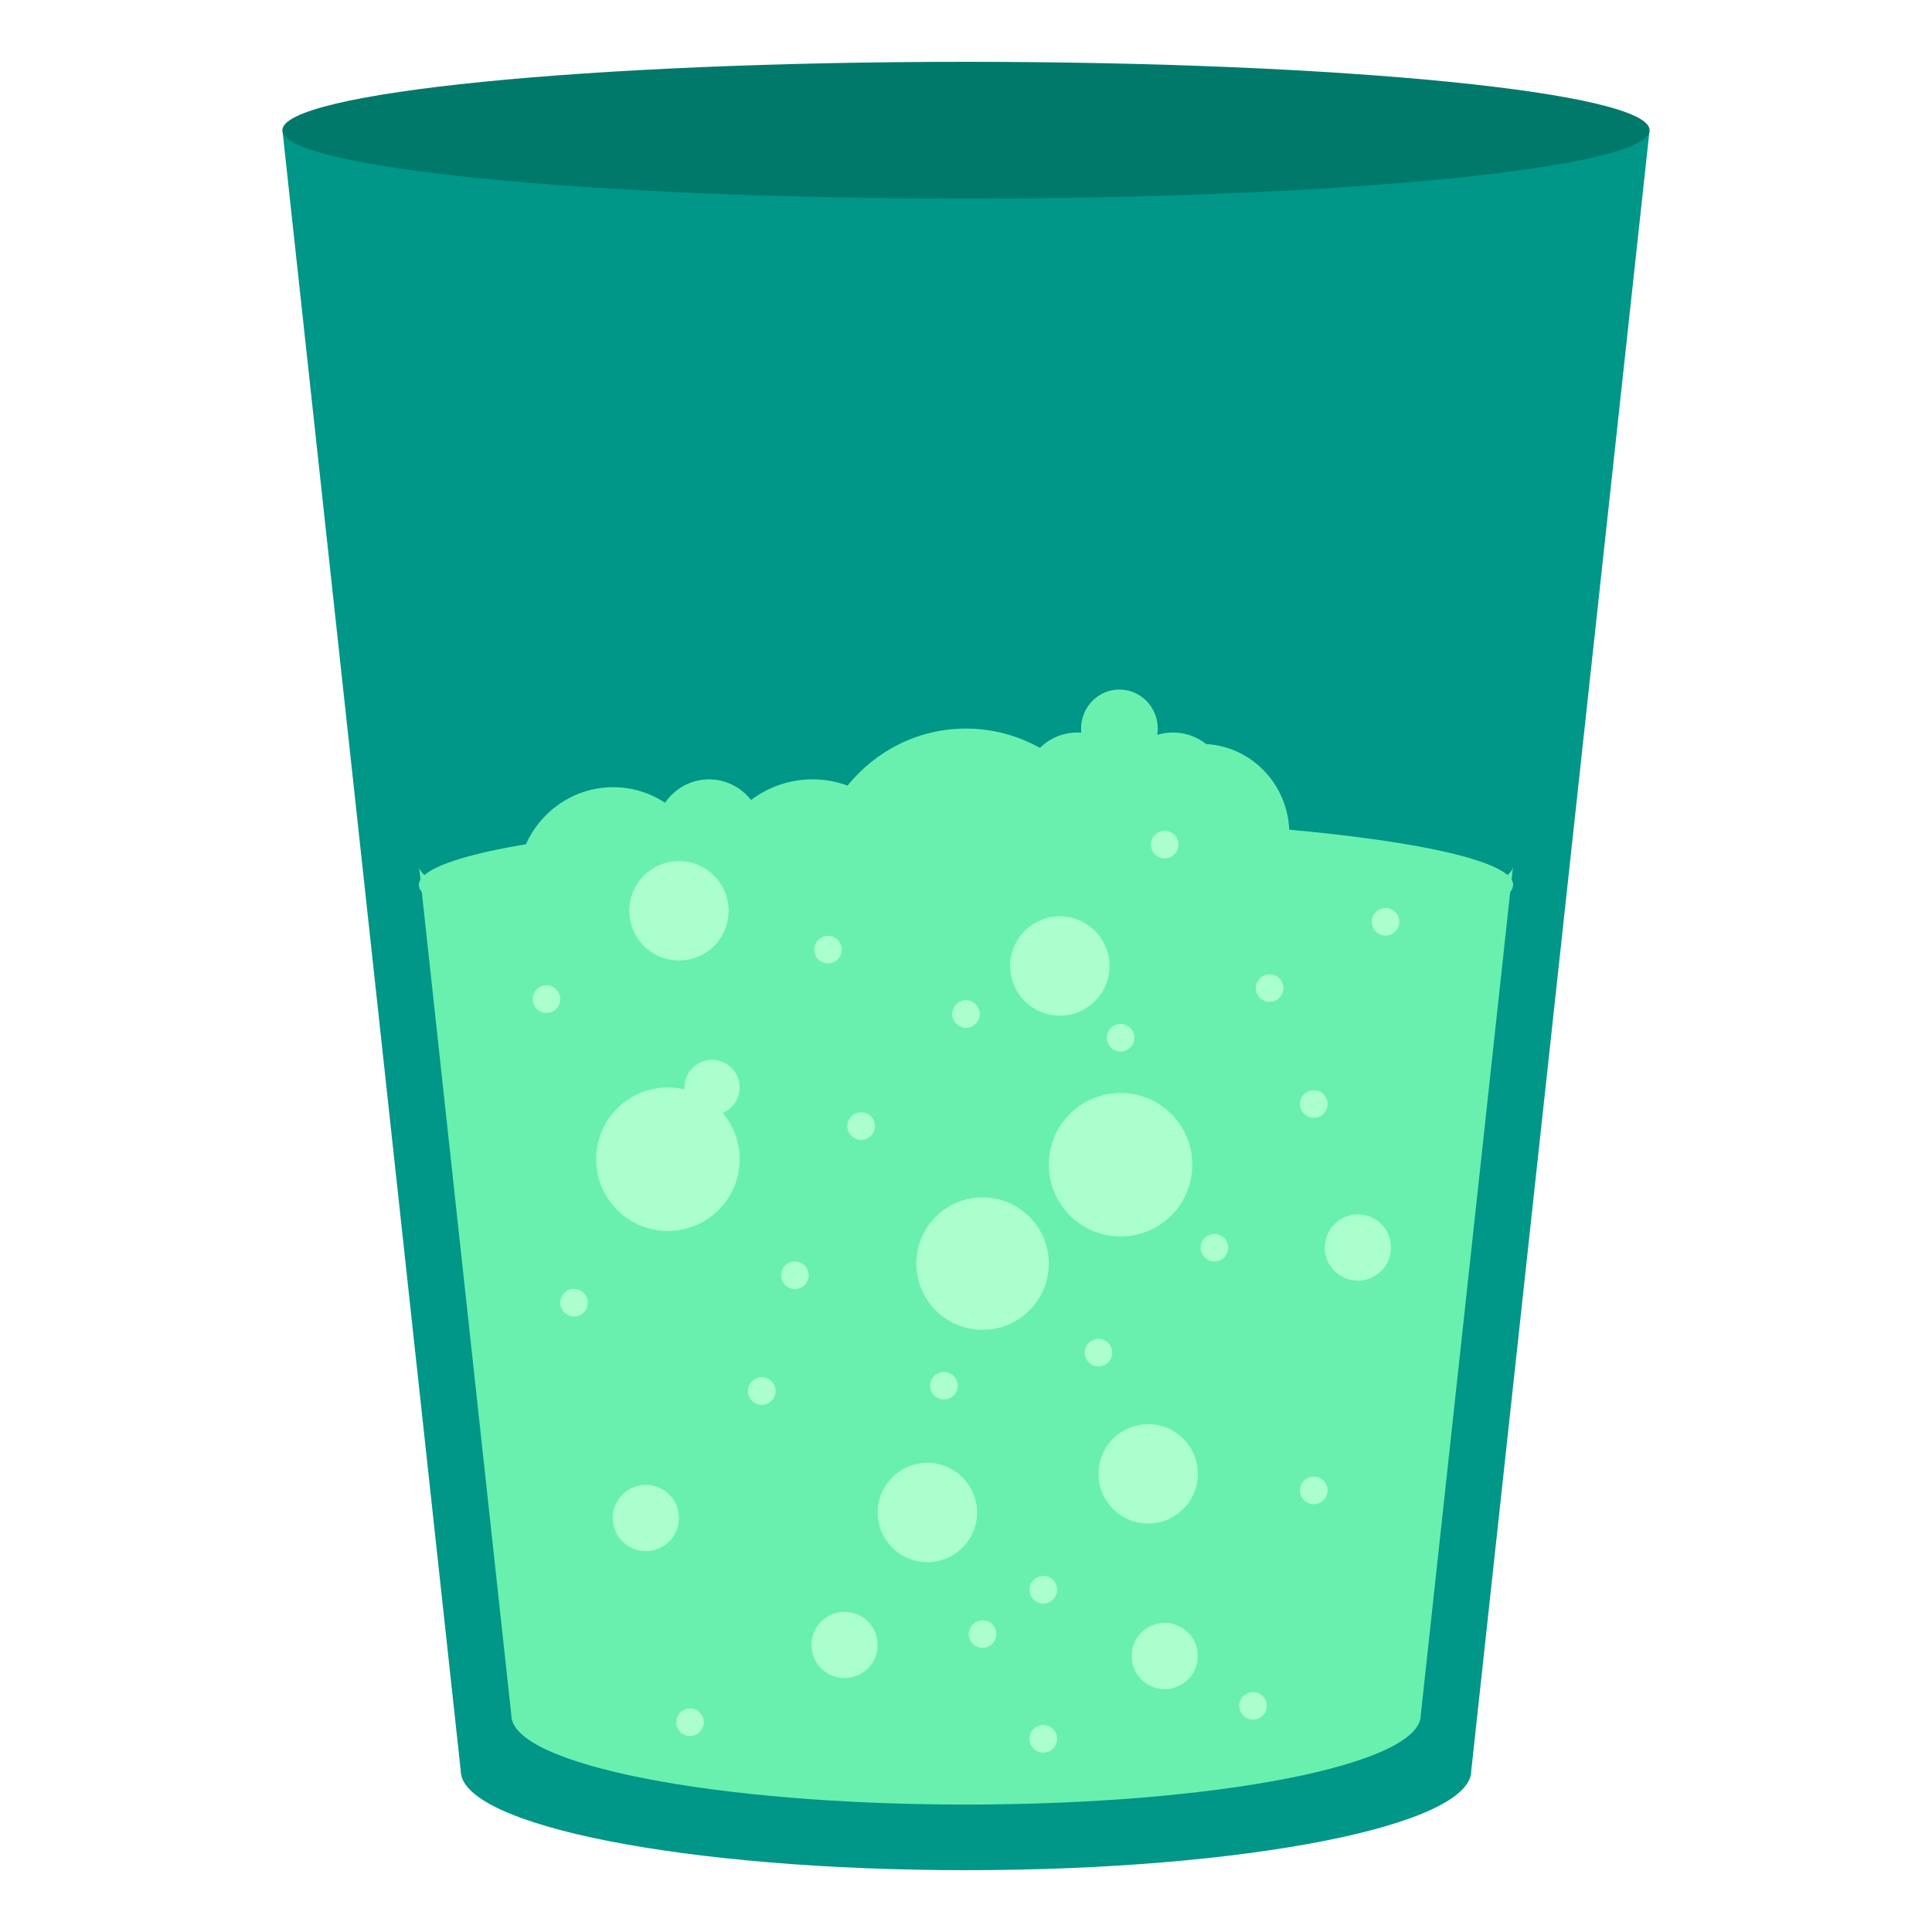
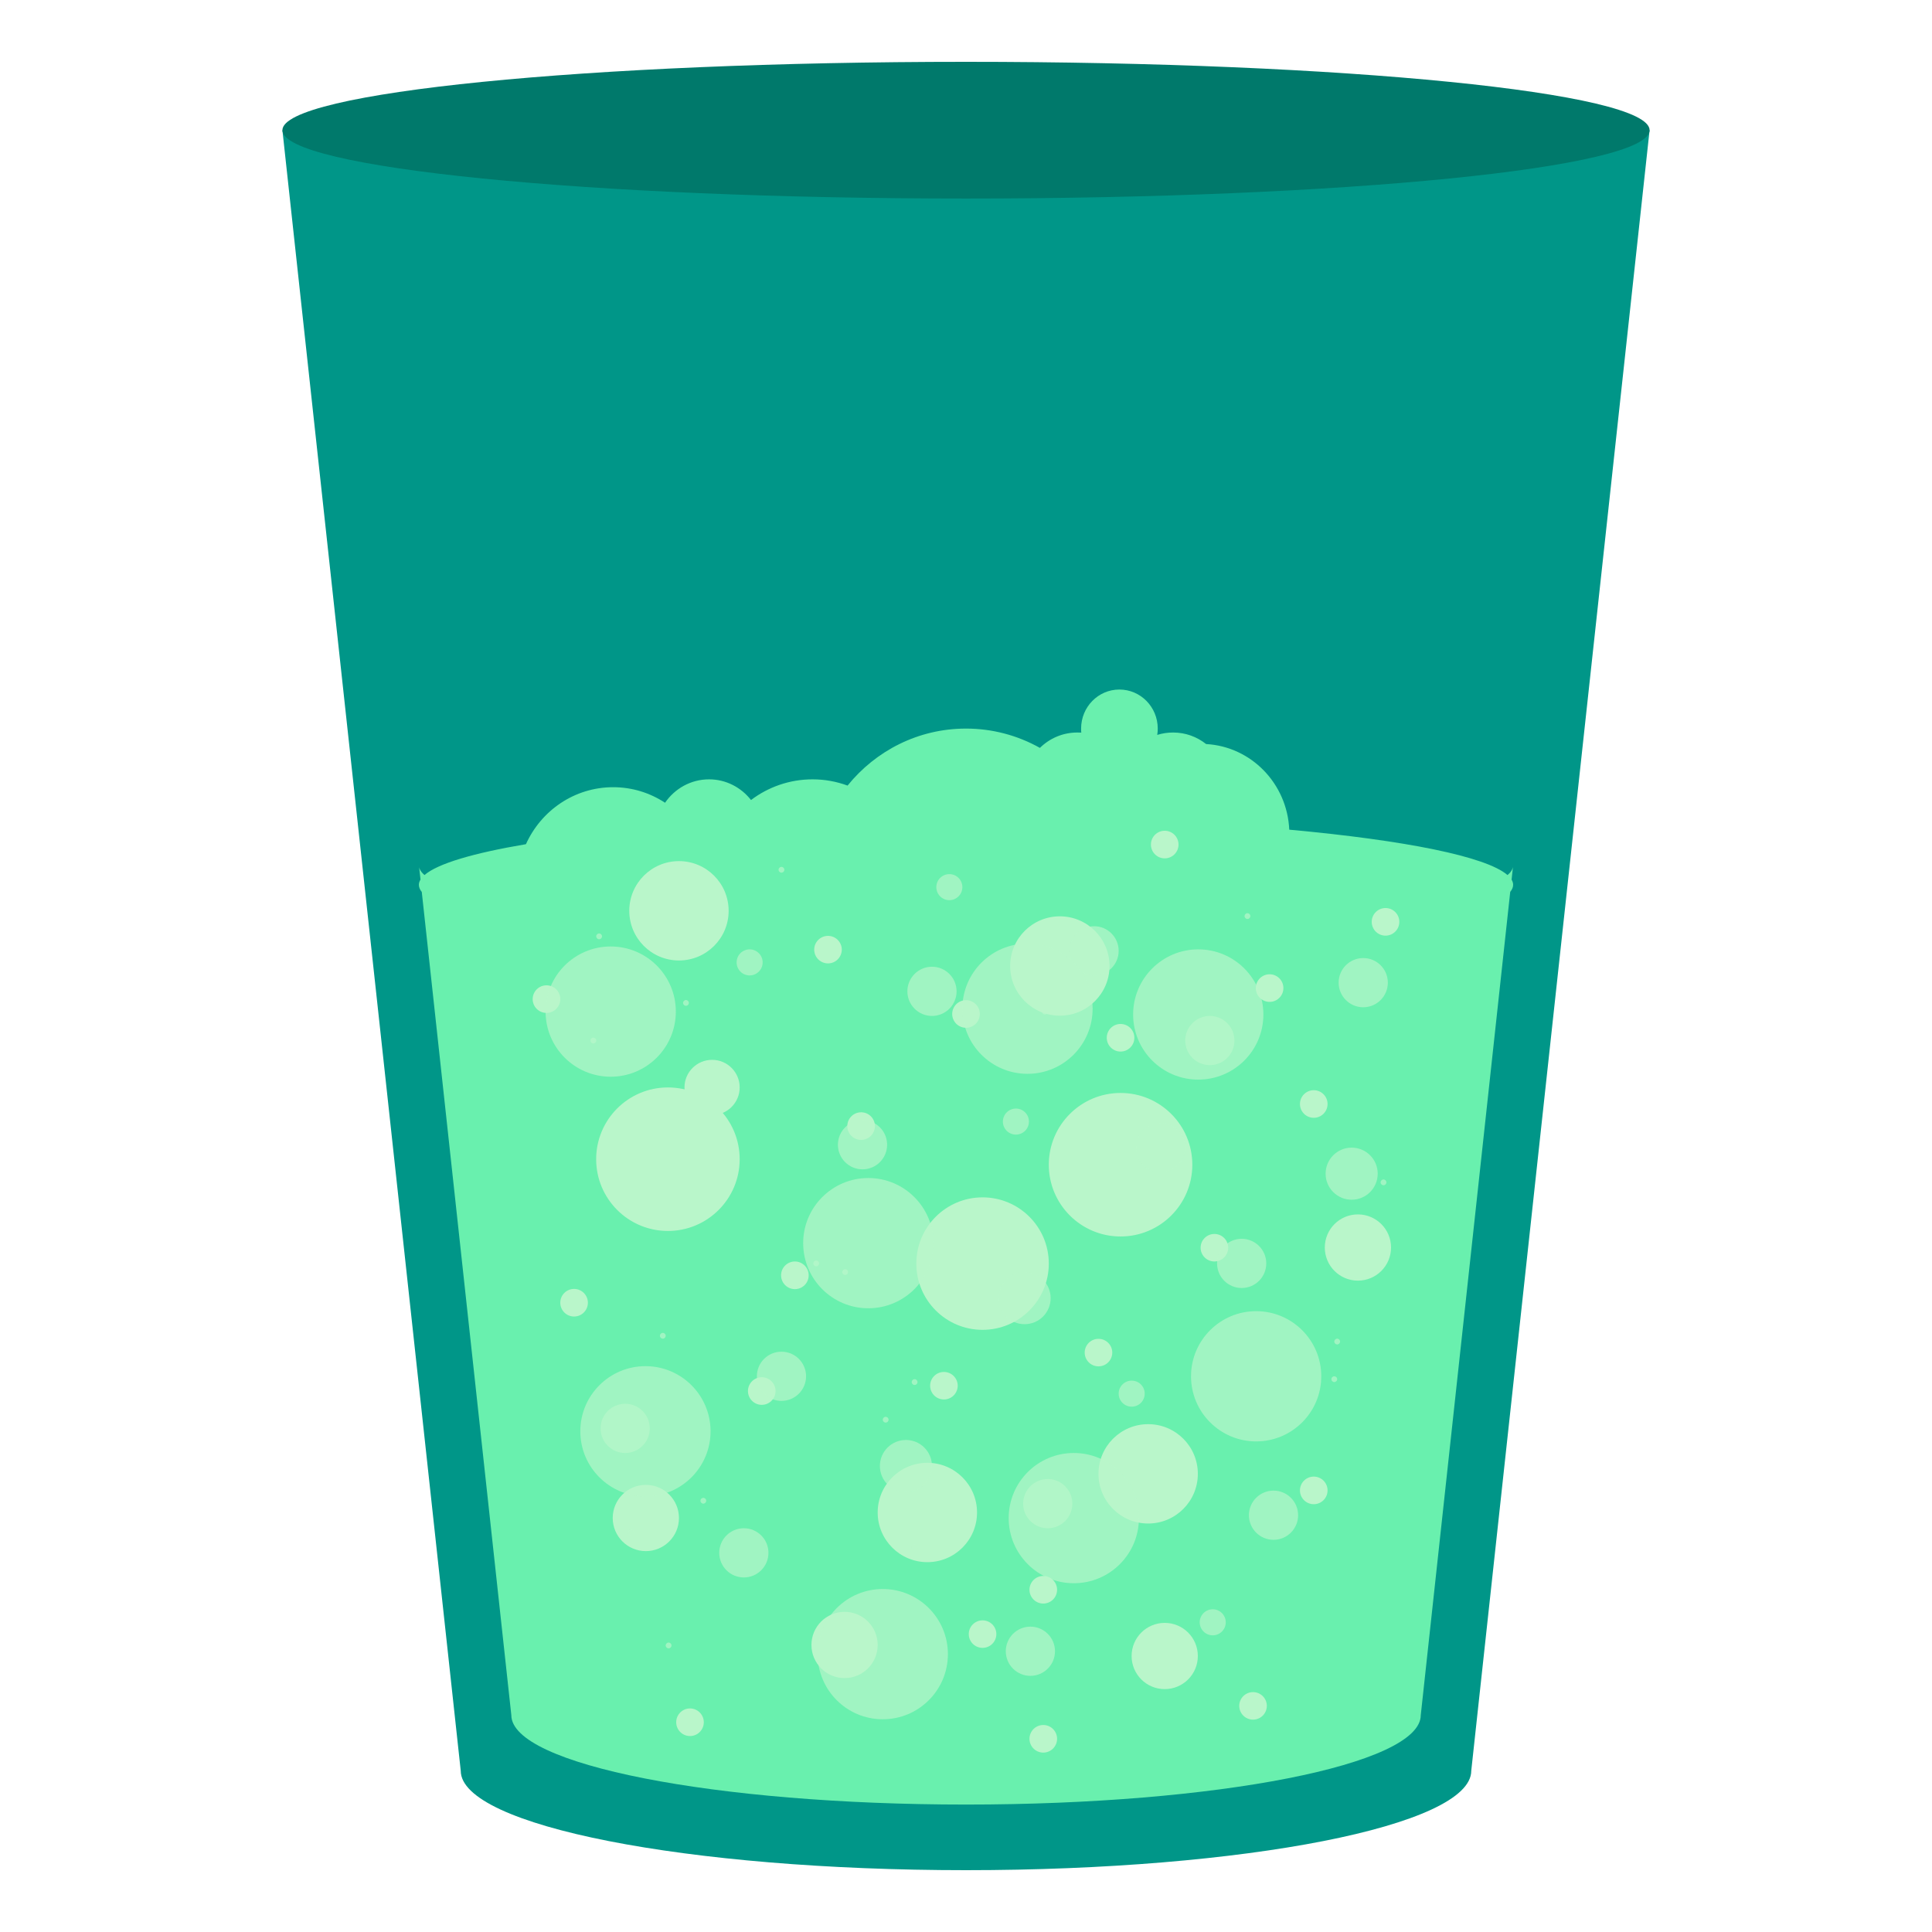
- <svg xmlns="http://www.w3.org/2000/svg" width="1000" height="1000">
-   <path d="M3151.676-1276.554l65.22 600c0 20.084 82.728 36.344 184.78 36.344s184.78-16.26 184.78-36.344l65.22-600h-500z" fill="#00d4aa" />
-   <path d="M3651.676-1401.554a250 25 0 1 1-500 0 250 25 0 1 1 500 0z" fill="#008066" />
-   <g fill="#aade87">
-     <path d="M3751.676-1233.487l58.697 540c0 18.076 74.456 32.71 166.303 32.71 91.846 0 166.303-14.634 166.303-32.71l58.696-540h-450z" />
-     <path d="M4201.676-1233.487a225 22.5 0 1 1-450 0 225 22.5 0 1 1 450 0z" />
-   </g>
-   <g fill="#aade87">
-     <path d="M3151.676 225.862l58.697 540c0 18.076 74.456 32.71 166.303 32.71 91.846 0 166.303-14.634 166.303-32.71l58.696-540h-450z" />
-     <path d="M3601.676 225.862a225 22.5 0 1 1-450 0 225 22.5 0 1 1 450 0z" />
-   </g>
-   <path d="M3277.42 997.143c0 11.046-8.793 20-19.638 20-10.846 0-19.638-8.954-19.638-20s8.792-20 19.638-20c10.845 0 19.637 8.954 19.637 20zM3447.142 980c0 11.046-8.792 20-19.637 20-10.846 0-19.638-8.954-19.638-20s8.792-20 19.638-20c10.845 0 19.637 8.954 19.637 20zm-189.36 35.714c0 19.725-15.7 35.715-35.068 35.715-19.367 0-35.067-15.99-35.067-35.716 0-19.724 15.7-35.714 35.067-35.714s35.067 15.99 35.067 35.714zm164.112-57.143c0 7.89-6.28 14.287-14.027 14.287-7.747 0-14.027-6.396-14.027-14.286 0-7.888 6.28-14.284 14.028-14.284 7.747 0 14.027 6.396 14.027 14.285zm-9.82 21.43c0 11.046-8.79 20-19.636 20-10.847 0-19.64-8.954-19.64-20s8.793-20 19.64-20c10.844 0 19.636 8.954 19.636 20zm-4.207 35.714c0 31.56-25.12 57.143-56.107 57.143-30.986 0-56.106-25.584-56.106-57.143 0-31.56 25.12-57.143 56.107-57.143 30.988 0 56.108 25.585 56.108 57.144zm-74.342 0c0 21.303-16.956 38.572-37.872 38.572s-37.872-17.27-37.872-38.572c0-21.302 16.956-38.57 37.872-38.57s37.872 17.268 37.872 38.57zm136.508-18.662c0 18.147-14.444 32.857-32.26 32.857-17.82 0-32.263-14.71-32.263-32.858 0-18.146 14.445-32.857 32.263-32.857 17.817 0 32.26 14.71 32.26 32.857zm81.812 18.662c0 13.807-89.58 25-200.085 25-110.503 0-200.084-11.193-200.084-25s89.58-25 200.085-25c110.505 0 200.086 11.193 200.086 25z" fill="#008066" />
-   <path d="M146.175 67.383l92.304 849.18C238.48 944.988 355.565 968 500 968c144.434 0 261.52-23.012 261.52-51.437l92.305-849.18h-707.65z" fill="#009688" />
-   <path d="M579.39 356.9c-10.964 0-19.814 9.046-19.814 20.212 0 .698.02 1.4.088 2.08-.69-.054-1.375-.045-2.08-.045-7.506 0-14.326 3.034-19.327 7.96A77.968 77.968 0 0 0 500 377.113c-24.703 0-46.736 11.483-61.3 29.5-5.662-2.07-11.728-3.228-18.09-3.228-11.946 0-22.976 3.973-31.888 10.703-5.092-6.506-12.91-10.703-21.716-10.703-9.436 0-17.754 4.797-22.777 12.118-7.748-5.093-16.94-8.05-26.848-8.05-20.04 0-37.32 12.087-45.157 29.5-27.193 4.593-45.7 10.05-52.5 15.967-.543-.48-1.022-.935-1.414-1.416-.713-.88-1.18-1.755-1.37-2.654l.708 6.413c-.548.9-.84 1.782-.84 2.698 0 1.246.5 2.505 1.503 3.716l46.352 426.094c0 25.583 105.347 46.263 235.338 46.263 129.99 0 235.382-20.68 235.382-46.263l46.307-426.138c.99-1.204 1.503-2.434 1.503-3.67 0-.9-.27-1.774-.796-2.655l.796-7.43c0 1.222-.493 2.437-1.46 3.627-.39.48-.915.935-1.46 1.415-11.05-9.615-53.043-17.994-112.958-23.486-1.055-23.84-19.684-43.02-43.034-44.316-4.71-3.742-10.634-5.97-17.07-5.97-2.864 0-5.628.418-8.227 1.237a20.66 20.66 0 0 0 .265-3.273c0-11.166-8.894-20.212-19.858-20.212z" fill="#69f0ae" />
-   <path d="M853.825 67.383c0 19.54-158.413 35.382-353.825 35.382-195.412 0-353.825-15.84-353.825-35.382C146.175 47.84 304.588 32 500 32c195.412 0 353.825 15.84 353.825 35.383z" fill="#00796b" />
-   <path d="M542.857 654.038c0 18.935-15.35 34.285-34.286 34.285-18.934 0-34.284-15.35-34.284-34.285 0-18.936 15.35-34.286 34.285-34.286 18.937 0 34.287 15.35 34.287 34.286zM382.857 562.857c0 7.89-6.396 14.286-14.286 14.286-7.888 0-14.284-6.396-14.284-14.286s6.396-14.286 14.285-14.286c7.89 0 14.287 6.397 14.287 14.287zM507.143 524.834a7.143 7.143 0 1 1-14.286 0 7.143 7.143 0 0 1 14.286 0z" fill="#afc" />
-   <path d="M382.857 600c0 20.513-16.63 37.143-37.143 37.143S308.57 620.513 308.57 600s16.63-37.143 37.144-37.143 37.143 16.63 37.143 37.143zM664.286 511.43a7.143 7.143 0 1 1-14.286 0 7.143 7.143 0 0 1 14.286 0zM635.714 645.714a7.143 7.143 0 1 1-14.285 0 7.143 7.143 0 0 1 14.284 0zM587.143 537.143a7.143 7.143 0 1 1-14.286 0 7.143 7.143 0 0 1 14.286 0zM401.43 720a7.143 7.143 0 1 1-14.287 0 7.143 7.143 0 0 1 14.286 0zM435.714 491.43a7.143 7.143 0 1 1-14.285 0 7.143 7.143 0 0 1 14.284 0zM617.143 602.857C617.143 623.37 600.513 640 580 640s-37.143-16.63-37.143-37.143 16.63-37.143 37.143-37.143 37.143 16.63 37.143 37.143zM377.143 471.43c0 14.2-11.513 25.713-25.714 25.713-14.203 0-25.716-11.513-25.716-25.714 0-14.203 11.513-25.716 25.715-25.716 14.2 0 25.713 11.513 25.713 25.715zM574.286 500c0 14.202-11.513 25.714-25.715 25.714-14.2 0-25.713-11.512-25.713-25.714 0-14.202 11.513-25.714 25.714-25.714 14.203 0 25.716 11.512 25.716 25.714zM620 762.857c0 14.202-11.513 25.714-25.714 25.714-14.202 0-25.715-11.51-25.715-25.713 0-14.2 11.514-25.714 25.716-25.714 14.2 0 25.714 11.513 25.714 25.714zM505.714 782.857c0 14.202-11.512 25.714-25.714 25.714-14.202 0-25.714-11.51-25.714-25.713 0-14.2 11.512-25.714 25.714-25.714 14.202 0 25.714 11.513 25.714 25.714zM351.428 785.714c0 9.468-7.675 17.143-17.142 17.143-9.468 0-17.143-7.675-17.143-17.143 0-9.467 7.675-17.143 17.143-17.143 9.467 0 17.142 7.677 17.142 17.144zM720 645.714c0 9.468-7.675 17.143-17.143 17.143s-17.143-7.675-17.143-17.143c0-9.467 7.675-17.143 17.143-17.143S720 636.248 720 645.715zM620 857.143c0 9.468-7.675 17.143-17.143 17.143s-17.143-7.675-17.143-17.143S593.39 840 602.857 840 620 847.675 620 857.143zM454.286 851.43c0 9.466-7.675 17.14-17.143 17.14S420 860.897 420 851.43c0-9.47 7.675-17.144 17.143-17.144s17.143 7.675 17.143 17.143zM687.143 771.43a7.143 7.143 0 1 1-14.286 0 7.143 7.143 0 0 1 14.286 0zM547.143 822.857a7.143 7.143 0 1 1-14.286 0 7.143 7.143 0 0 1 14.286 0zM364.286 891.43a7.143 7.143 0 1 1-14.286 0 7.143 7.143 0 0 1 14.286 0zM547.143 900a7.143 7.143 0 1 1-14.286 0 7.143 7.143 0 0 1 14.286 0zM655.714 882.857a7.143 7.143 0 1 1-14.285 0 7.143 7.143 0 0 1 14.284 0zM515.714 845.714a7.143 7.143 0 1 1-14.285 0 7.143 7.143 0 0 1 14.284 0zM304.286 674.286a7.143 7.143 0 1 1-14.286 0 7.143 7.143 0 0 1 14.286 0zM687.143 571.43a7.143 7.143 0 1 1-14.286 0 7.143 7.143 0 0 1 14.286 0zM418.57 660a7.143 7.143 0 1 1-14.284 0 7.143 7.143 0 0 1 14.285 0zM452.857 582.857a7.143 7.143 0 1 1-14.286 0 7.143 7.143 0 0 1 14.287 0zM290 517.143a7.143 7.143 0 1 1-14.286 0 7.143 7.143 0 0 1 14.286 0zM610 437.143a7.143 7.143 0 1 1-14.286 0 7.143 7.143 0 0 1 14.286 0zM724.286 477.143a7.143 7.143 0 1 1-14.286 0 7.143 7.143 0 0 1 14.286 0zM575.714 700a7.143 7.143 0 1 1-14.285 0 7.143 7.143 0 0 1 14.284 0zM495.714 717.143a7.143 7.143 0 1 1-14.285 0 7.143 7.143 0 0 1 14.284 0z" fill="#afc" />
+ <svg xmlns="http://www.w3.org/2000/svg" width="1000" height="1000" id="svg2" version="1.1">
+   <defs id="defs34" />
+   <path d="M146.175 67.383l92.304 849.18C238.48 944.988 355.565 968 500 968c144.434 0 261.52-23.012 261.52-51.437l92.305-849.18h-707.65z" fill="#009688" id="path22" />
+   <path d="M579.39 356.9c-10.964 0-19.814 9.046-19.814 20.212 0 .698.02 1.4.088 2.08-.69-.054-1.375-.045-2.08-.045-7.506 0-14.326 3.034-19.327 7.96A77.968 77.968 0 0 0 500 377.113c-24.703 0-46.736 11.483-61.3 29.5-5.662-2.07-11.728-3.228-18.09-3.228-11.946 0-22.976 3.973-31.888 10.703-5.092-6.506-12.91-10.703-21.716-10.703-9.436 0-17.754 4.797-22.777 12.118-7.748-5.093-16.94-8.05-26.848-8.05-20.04 0-37.32 12.087-45.157 29.5-27.193 4.593-45.7 10.05-52.5 15.967-.543-.48-1.022-.935-1.414-1.416-.713-.88-1.18-1.755-1.37-2.654l.708 6.413c-.548.9-.84 1.782-.84 2.698 0 1.246.5 2.505 1.503 3.716l46.352 426.094c0 25.583 105.347 46.263 235.338 46.263 129.99 0 235.382-20.68 235.382-46.263l46.307-426.138c.99-1.204 1.503-2.434 1.503-3.67 0-.9-.27-1.774-.796-2.655l.796-7.43c0 1.222-.493 2.437-1.46 3.627-.39.48-.915.935-1.46 1.415-11.05-9.615-53.043-17.994-112.958-23.486-1.055-23.84-19.684-43.02-43.034-44.316-4.71-3.742-10.634-5.97-17.07-5.97-2.864 0-5.628.418-8.227 1.237a20.66 20.66 0 0 0 .265-3.273c0-11.166-8.894-20.212-19.858-20.212z" fill="#69f0ae" id="path24" />
+   <path d="M853.825 67.383c0 19.54-158.413 35.382-353.825 35.382-195.412 0-353.825-15.84-353.825-35.382C146.175 47.84 304.588 32 500 32c195.412 0 353.825 15.84 353.825 35.383z" fill="#00796b" id="path26" />
+   <path d="M542.857 654.038c0 18.935-15.35 34.285-34.286 34.285-18.934 0-34.284-15.35-34.284-34.285 0-18.936 15.35-34.286 34.285-34.286 18.937 0 34.287 15.35 34.287 34.286zM382.857 562.857c0 7.89-6.396 14.286-14.286 14.286-7.888 0-14.284-6.396-14.284-14.286s6.396-14.286 14.285-14.286c7.89 0 14.287 6.397 14.287 14.287zM507.143 524.834a7.143 7.143 0 1 1-14.286 0 7.143 7.143 0 0 1 14.286 0z" fill="#afc" id="path28" style="fill:#b9f6ca" />
+   <path d="M382.857 600c0 20.513-16.63 37.143-37.143 37.143S308.57 620.513 308.57 600s16.63-37.143 37.144-37.143 37.143 16.63 37.143 37.143zM664.286 511.43a7.143 7.143 0 1 1-14.286 0 7.143 7.143 0 0 1 14.286 0zM635.714 645.714a7.143 7.143 0 1 1-14.285 0 7.143 7.143 0 0 1 14.284 0zM587.143 537.143a7.143 7.143 0 1 1-14.286 0 7.143 7.143 0 0 1 14.286 0zM401.43 720a7.143 7.143 0 1 1-14.287 0 7.143 7.143 0 0 1 14.286 0zM435.714 491.43a7.143 7.143 0 1 1-14.285 0 7.143 7.143 0 0 1 14.284 0zM617.143 602.857C617.143 623.37 600.513 640 580 640s-37.143-16.63-37.143-37.143 16.63-37.143 37.143-37.143 37.143 16.63 37.143 37.143zM377.143 471.43c0 14.2-11.513 25.713-25.714 25.713-14.203 0-25.716-11.513-25.716-25.714 0-14.203 11.513-25.716 25.715-25.716 14.2 0 25.713 11.513 25.713 25.715zM574.286 500c0 14.202-11.513 25.714-25.715 25.714-14.2 0-25.713-11.512-25.713-25.714 0-14.202 11.513-25.714 25.714-25.714 14.203 0 25.716 11.512 25.716 25.714zM620 762.857c0 14.202-11.513 25.714-25.714 25.714-14.202 0-25.715-11.51-25.715-25.713 0-14.2 11.514-25.714 25.716-25.714 14.2 0 25.714 11.513 25.714 25.714zM505.714 782.857c0 14.202-11.512 25.714-25.714 25.714-14.202 0-25.714-11.51-25.714-25.713 0-14.2 11.512-25.714 25.714-25.714 14.202 0 25.714 11.513 25.714 25.714zM351.428 785.714c0 9.468-7.675 17.143-17.142 17.143-9.468 0-17.143-7.675-17.143-17.143 0-9.467 7.675-17.143 17.143-17.143 9.467 0 17.142 7.677 17.142 17.144zM720 645.714c0 9.468-7.675 17.143-17.143 17.143s-17.143-7.675-17.143-17.143c0-9.467 7.675-17.143 17.143-17.143S720 636.248 720 645.715zM620 857.143c0 9.468-7.675 17.143-17.143 17.143s-17.143-7.675-17.143-17.143S593.39 840 602.857 840 620 847.675 620 857.143zM454.286 851.43c0 9.466-7.675 17.14-17.143 17.14S420 860.897 420 851.43c0-9.47 7.675-17.144 17.143-17.144s17.143 7.675 17.143 17.143zM687.143 771.43a7.143 7.143 0 1 1-14.286 0 7.143 7.143 0 0 1 14.286 0zM547.143 822.857a7.143 7.143 0 1 1-14.286 0 7.143 7.143 0 0 1 14.286 0zM364.286 891.43a7.143 7.143 0 1 1-14.286 0 7.143 7.143 0 0 1 14.286 0zM547.143 900a7.143 7.143 0 1 1-14.286 0 7.143 7.143 0 0 1 14.286 0zM655.714 882.857a7.143 7.143 0 1 1-14.285 0 7.143 7.143 0 0 1 14.284 0zM515.714 845.714a7.143 7.143 0 1 1-14.285 0 7.143 7.143 0 0 1 14.284 0zM304.286 674.286a7.143 7.143 0 1 1-14.286 0 7.143 7.143 0 0 1 14.286 0zM687.143 571.43a7.143 7.143 0 1 1-14.286 0 7.143 7.143 0 0 1 14.286 0zM418.57 660a7.143 7.143 0 1 1-14.284 0 7.143 7.143 0 0 1 14.285 0zM452.857 582.857a7.143 7.143 0 1 1-14.286 0 7.143 7.143 0 0 1 14.287 0zM290 517.143a7.143 7.143 0 1 1-14.286 0 7.143 7.143 0 0 1 14.286 0zM610 437.143a7.143 7.143 0 1 1-14.286 0 7.143 7.143 0 0 1 14.286 0zM724.286 477.143a7.143 7.143 0 1 1-14.286 0 7.143 7.143 0 0 1 14.286 0zM575.714 700a7.143 7.143 0 1 1-14.285 0 7.143 7.143 0 0 1 14.284 0zM495.714 717.143a7.143 7.143 0 1 1-14.285 0 7.143 7.143 0 0 1 14.284 0z" fill="#afc" id="path30" style="fill:#b9f6ca" />
+   <path transform="translate(1041.934,111.609)" style="fill:#b9f6ca;fill-opacity:0.686;stroke:none" id="path3013-1" d="m -546.809,401.506 a 12.734,12.734 0 1 1 -25.468,0 12.734,12.734 0 1 1 25.468,0 z" />
+   <path transform="translate(1185.752,137.0769)" style="fill:#b9f6ca;fill-opacity:0.686;stroke:none" id="path3013-7" d="m -546.809,401.506 a 12.734,12.734 0 1 1 -25.468,0 12.734,12.734 0 1 1 25.468,0 z" />
+   <path transform="translate(1202.231,252.4311)" style="fill:#b9f6ca;fill-opacity:0.686;stroke:none" id="path3013-4" d="m -546.809,401.506 a 12.734,12.734 0 1 1 -25.468,0 12.734,12.734 0 1 1 25.468,0 z" />
+   <path transform="translate(1101.858,376.7741)" style="fill:#b9f6ca;fill-opacity:0.686;stroke:none" id="path3013-6" d="m -546.809,401.506 a 12.734,12.734 0 1 1 -25.468,0 12.734,12.734 0 1 1 25.468,0 z" />
+   <path transform="translate(944.5569,402.2419)" style="fill:#b9f6ca;fill-opacity:0.686;stroke:none" id="path3013-2" d="m -546.809,401.506 a 12.734,12.734 0 1 1 -25.468,0 12.734,12.734 0 1 1 25.468,0 z" />
+   <path transform="translate(1092.87,453.1775)" style="fill:#b9f6ca;fill-opacity:0.686;stroke:none" id="path3013-19" d="m -546.809,401.506 a 12.734,12.734 0 1 1 -25.468,0 12.734,12.734 0 1 1 25.468,0 z" />
+   <path transform="translate(1218.711,382.7665)" style="fill:#b9f6ca;fill-opacity:0.686;stroke:none" id="path3013-71" d="m -546.809,401.506 a 12.734,12.734 0 1 1 -25.468,0 12.734,12.734 0 1 1 25.468,0 z" />
+   <path transform="translate(964.0323,310.8573)" style="fill:#b9f6ca;fill-opacity:0.686;stroke:none" id="path3013-11" d="m -546.809,401.506 a 12.734,12.734 0 1 1 -25.468,0 12.734,12.734 0 1 1 25.468,0 z" />
+   <path transform="translate(883.1345,337.8233)" style="fill:#b9f6ca;fill-opacity:0.686;stroke:none" id="path3013-9" d="m -546.809,401.506 a 12.734,12.734 0 1 1 -25.468,0 12.734,12.734 0 1 1 25.468,0 z" />
+   <path transform="translate(1005.979,191.0087)" style="fill:#b9f6ca;fill-opacity:0.686;stroke:none" id="path3013-28" d="m -546.809,401.506 a 12.734,12.734 0 1 1 -25.468,0 12.734,12.734 0 1 1 25.468,0 z" />
+   <path transform="translate(1160.284,192.5068)" style="fill:#b9f6ca;fill-opacity:0.686;stroke:none" id="path3013-75" d="m -546.809,401.506 a 12.734,12.734 0 1 1 -25.468,0 12.734,12.734 0 1 1 25.468,0 z" />
+   <path transform="translate(1265.152,107.1147)" style="fill:#b9f6ca;fill-opacity:0.686;stroke:none" id="path3013-92" d="m -546.809,401.506 a 12.734,12.734 0 1 1 -25.468,0 12.734,12.734 0 1 1 25.468,0 z" />
+   <path transform="translate(1125.828,90.63552)" style="fill:#b9f6ca;fill-opacity:0.686;stroke:none" id="path3013-17" d="m -546.809,401.506 a 12.734,12.734 0 1 1 -25.468,0 12.734,12.734 0 1 1 25.468,0 z" />
+   <path style="fill:#b9f6ca;fill-opacity:0.686;stroke:none" id="path3013-13" d="m -546.809,401.506 a 12.734,12.734 0 1 1 -25.468,0 12.734,12.734 0 1 1 25.468,0 z" transform="matrix(0.5294118,0,0,0.5294118,684.2386,285.572)" />
+   <path style="fill:#b9f6ca;fill-opacity:0.686;stroke:none" id="path3013-63" d="m -546.809,401.506 a 12.734,12.734 0 1 1 -25.468,0 12.734,12.734 0 1 1 25.468,0 z" transform="matrix(0.5294118,0,0,0.5294118,787.6081,246.6212)" />
+   <path style="fill:#b9f6ca;fill-opacity:0.686;stroke:none" id="path3013-0" d="m -546.809,401.506 a 12.734,12.734 0 1 1 -25.468,0 12.734,12.734 0 1 1 25.468,0 z" transform="matrix(0.5294118,0,0,0.5294118,822.0645,367.9679)" />
+   <path style="fill:#b9f6ca;fill-opacity:0.686;stroke:none" id="path3013-91" d="m -546.809,401.506 a 12.734,12.734 0 1 1 -25.468,0 12.734,12.734 0 1 1 25.468,0 z" transform="matrix(0.5294118,0,0,0.5294118,923.9358,627.1405)" />
+   <path style="fill:#b9f6ca;fill-opacity:0.686;stroke:none" id="path3013-47" d="m -546.809,401.506 a 12.734,12.734 0 1 1 -25.468,0 12.734,12.734 0 1 1 25.468,0 z" transform="matrix(0.5294118,0,0,0.5294118,881.9888,508.79)" />
+   <path style="fill:#b9f6ca;fill-opacity:0.686;stroke:none" id="path3013-68" d="m -546.809,401.506 a 12.734,12.734 0 1 1 -25.468,0 12.734,12.734 0 1 1 25.468,0 z" transform="matrix(0.1176471,0,0,0.1176471,488.2949,606.7011)" />
+   <path style="fill:#b9f6ca;fill-opacity:0.686;stroke:none" id="path3013-16" d="m -546.809,401.506 a 12.734,12.734 0 1 1 -25.468,0 12.734,12.734 0 1 1 25.468,0 z" transform="matrix(0.1176471,0,0,0.1176471,524.2495,687.599)" />
+   <path style="fill:#b9f6ca;fill-opacity:0.686;stroke:none" id="path3013-478" d="m -546.809,401.506 a 12.734,12.734 0 1 1 -25.468,0 12.734,12.734 0 1 1 25.468,0 z" transform="matrix(0.1176471,0,0,0.1176471,757.9543,647.15)" />
+   <path style="fill:#b9f6ca;fill-opacity:0.686;stroke:none" id="path3013-5" d="m -546.809,401.506 a 12.734,12.734 0 1 1 -25.468,0 12.734,12.734 0 1 1 25.468,0 z" transform="matrix(0.1176471,0,0,0.1176471,781.924,564.7541)" />
+   <path style="fill:#b9f6ca;fill-opacity:0.686;stroke:none" id="path3013-687" d="m -546.809,401.506 a 12.734,12.734 0 1 1 -25.468,0 12.734,12.734 0 1 1 25.468,0 z" transform="matrix(0.1176471,0,0,0.1176471,503.276,611.1955)" />
+   <path style="fill:#b9f6ca;fill-opacity:0.686;stroke:none" id="path3013-99" d="m -546.809,401.506 a 12.734,12.734 0 1 1 -25.468,0 12.734,12.734 0 1 1 25.468,0 z" transform="matrix(0.1176471,0,0,0.1176471,539.2306,668.1236)" />
+   <path style="fill:#b9f6ca;fill-opacity:0.686;stroke:none" id="path3013-8" d="m -546.809,401.506 a 12.734,12.734 0 1 1 -25.468,0 12.734,12.734 0 1 1 25.468,0 z" transform="matrix(0.1176471,0,0,0.1176471,539.2306,753.5157)" />
+   <path style="fill:#b9f6ca;fill-opacity:0.686;stroke:none" id="path3013-29" d="m -546.809,401.506 a 12.734,12.734 0 1 1 -25.468,0 12.734,12.734 0 1 1 25.468,0 z" transform="matrix(0.1176471,0,0,0.1176471,506.2722,798.4589)" />
+   <path style="fill:#b9f6ca;fill-opacity:0.686;stroke:none" id="path3013-79" d="m -546.809,401.506 a 12.734,12.734 0 1 1 -25.468,0 12.734,12.734 0 1 1 25.468,0 z" transform="matrix(0.1176471,0,0,0.1176471,411.8915,804.4514)" />
+   <path style="fill:#b9f6ca;fill-opacity:0.686;stroke:none" id="path3013-89" d="m -546.809,401.506 a 12.734,12.734 0 1 1 -25.468,0 12.734,12.734 0 1 1 25.468,0 z" transform="matrix(0.1176471,0,0,0.1176471,392.4161,746.0252)" />
+   <path style="fill:#b9f6ca;fill-opacity:0.686;stroke:none" id="path3013-3" d="m -546.809,401.506 a 12.734,12.734 0 1 1 -25.468,0 12.734,12.734 0 1 1 25.468,0 z" transform="matrix(0.1176471,0,0,0.1176471,429.8687,729.546)" />
+   <path style="fill:#b9f6ca;fill-opacity:0.686;stroke:none" id="path3013-81" d="m -546.809,401.506 a 12.734,12.734 0 1 1 -25.468,0 12.734,12.734 0 1 1 25.468,0 z" transform="matrix(0.1176471,0,0,0.1176471,408.8952,644.1538)" />
+   <path style="fill:#b9f6ca;fill-opacity:0.686;stroke:none" id="path3013-66" d="m -546.809,401.506 a 12.734,12.734 0 1 1 -25.468,0 12.734,12.734 0 1 1 25.468,0 z" transform="matrix(0.1176471,0,0,0.1176471,372.9407,491.3469)" />
+   <path style="fill:#b9f6ca;fill-opacity:0.686;stroke:none" id="path3013-688" d="m -546.809,401.506 a 12.734,12.734 0 1 1 -25.468,0 12.734,12.734 0 1 1 25.468,0 z" transform="matrix(0.1176471,0,0,0.1176471,375.9369,437.415)" />
+   <path style="fill:#b9f6ca;fill-opacity:0.686;stroke:none" id="path3013-73" d="m -546.809,401.506 a 12.734,12.734 0 1 1 -25.468,0 12.734,12.734 0 1 1 25.468,0 z" transform="matrix(0.1176471,0,0,0.1176471,420.8801,471.8715)" />
+   <path style="fill:#b9f6ca;fill-opacity:0.686;stroke:none" id="path3013-56" d="m -546.809,401.506 a 12.734,12.734 0 1 1 -25.468,0 12.734,12.734 0 1 1 25.468,0 z" transform="matrix(0.1176471,0,0,0.1176471,470.3177,402.9585)" />
+   <path style="fill:#b9f6ca;fill-opacity:0.686;stroke:none" id="path3013-38" d="m -546.809,401.506 a 12.734,12.734 0 1 1 -25.468,0 12.734,12.734 0 1 1 25.468,0 z" transform="matrix(0.1176471,0,0,0.1176471,606.6454,476.3658)" />
+   <path style="fill:#b9f6ca;fill-opacity:0.686;stroke:none" id="path3013-27" d="m -546.809,401.506 a 12.734,12.734 0 1 1 -25.468,0 12.734,12.734 0 1 1 25.468,0 z" transform="matrix(0.1176471,0,0,0.1176471,711.513,426.9282)" />
+   <path style="fill:#b9f6ca;fill-opacity:0.686;stroke:none" id="path3013-52" d="m -546.809,401.506 a 12.734,12.734 0 1 1 -25.468,0 12.734,12.734 0 1 1 25.468,0 z" transform="matrix(0.1176471,0,0,0.1176471,756.4562,666.6255)" />
+   <path style="fill:#b9f6ca;fill-opacity:0.686;stroke:none" id="path3013-34" d="m -546.809,401.506 a 12.734,12.734 0 1 1 -25.468,0 12.734,12.734 0 1 1 25.468,0 z" transform="matrix(2.647059,0,0,2.647059,2131.323,-350.4467)" />
+   <path style="fill:#b9f6ca;fill-opacity:0.686;stroke:none" id="path3013-22" d="m -546.809,401.506 a 12.734,12.734 0 1 1 -25.468,0 12.734,12.734 0 1 1 25.468,0 z" transform="matrix(2.647059,0,0,2.647059,2101.36,-537.7101)" />
+   <path style="fill:#b9f6ca;fill-opacity:0.686;stroke:none" id="path3013-33" d="m -546.809,401.506 a 12.734,12.734 0 1 1 -25.468,0 12.734,12.734 0 1 1 25.468,0 z" transform="matrix(2.647059,0,0,2.647059,1797.245,-539.2082)" />
+   <path style="fill:#b9f6ca;fill-opacity:0.686;stroke:none" id="path3013-07" d="m -546.809,401.506 a 12.734,12.734 0 1 1 -25.468,0 12.734,12.734 0 1 1 25.468,0 z" transform="matrix(2.647059,0,0,2.647059,1938.067,-206.6284)" />
+   <path style="fill:#b9f6ca;fill-opacity:0.686;stroke:none" id="path3013-279" d="m -546.809,401.506 a 12.734,12.734 0 1 1 -25.468,0 12.734,12.734 0 1 1 25.468,0 z" transform="matrix(2.647059,0,0,2.647059,1930.576,-419.3596)" />
+   <path style="fill:#b9f6ca;fill-opacity:0.686;stroke:none" id="path3013-39" d="m -546.809,401.506 a 12.734,12.734 0 1 1 -25.468,0 12.734,12.734 0 1 1 25.468,0 z" transform="matrix(2.647059,0,0,2.647059,2012.972,-540.7063)" />
+   <path style="fill:#b9f6ca;fill-opacity:0.686;stroke:none" id="path3013-23" d="m -546.809,401.506 a 12.734,12.734 0 1 1 -25.468,0 12.734,12.734 0 1 1 25.468,0 z" transform="matrix(2.647059,0,0,2.647059,2036.942,-277.0394)" />
+   <path style="fill:#b9f6ca;fill-opacity:0.686;stroke:none" id="path3013-20" d="m -546.809,401.506 a 12.734,12.734 0 1 1 -25.468,0 12.734,12.734 0 1 1 25.468,0 z" transform="matrix(2.647059,0,0,2.647059,1815.222,-321.9826)" />
+   <path style="fill:#b9f6ca;fill-opacity:0.686;stroke:none" id="path3013-98" d="m -546.809,401.506 a 12.734,12.734 0 1 1 -25.468,0 12.734,12.734 0 1 1 25.468,0 z" transform="matrix(1.058823,0,0,1.058823,1292.074,182.3718)" />
+   <path style="fill:#b9f6ca;fill-opacity:0.686;stroke:none" id="path3013-97" d="m -546.809,401.506 a 12.734,12.734 0 1 1 -25.468,0 12.734,12.734 0 1 1 25.468,0 z" transform="matrix(1.058823,0,0,1.058823,1061.365,333.6807)" />
+   <path style="fill:#b9f6ca;fill-opacity:0.686;stroke:none" id="path3013-54" d="m -546.809,401.506 a 12.734,12.734 0 1 1 -25.468,0 12.734,12.734 0 1 1 25.468,0 z" transform="matrix(1.058823,0,0,1.058823,1122.788,246.7904)" />
</svg>
